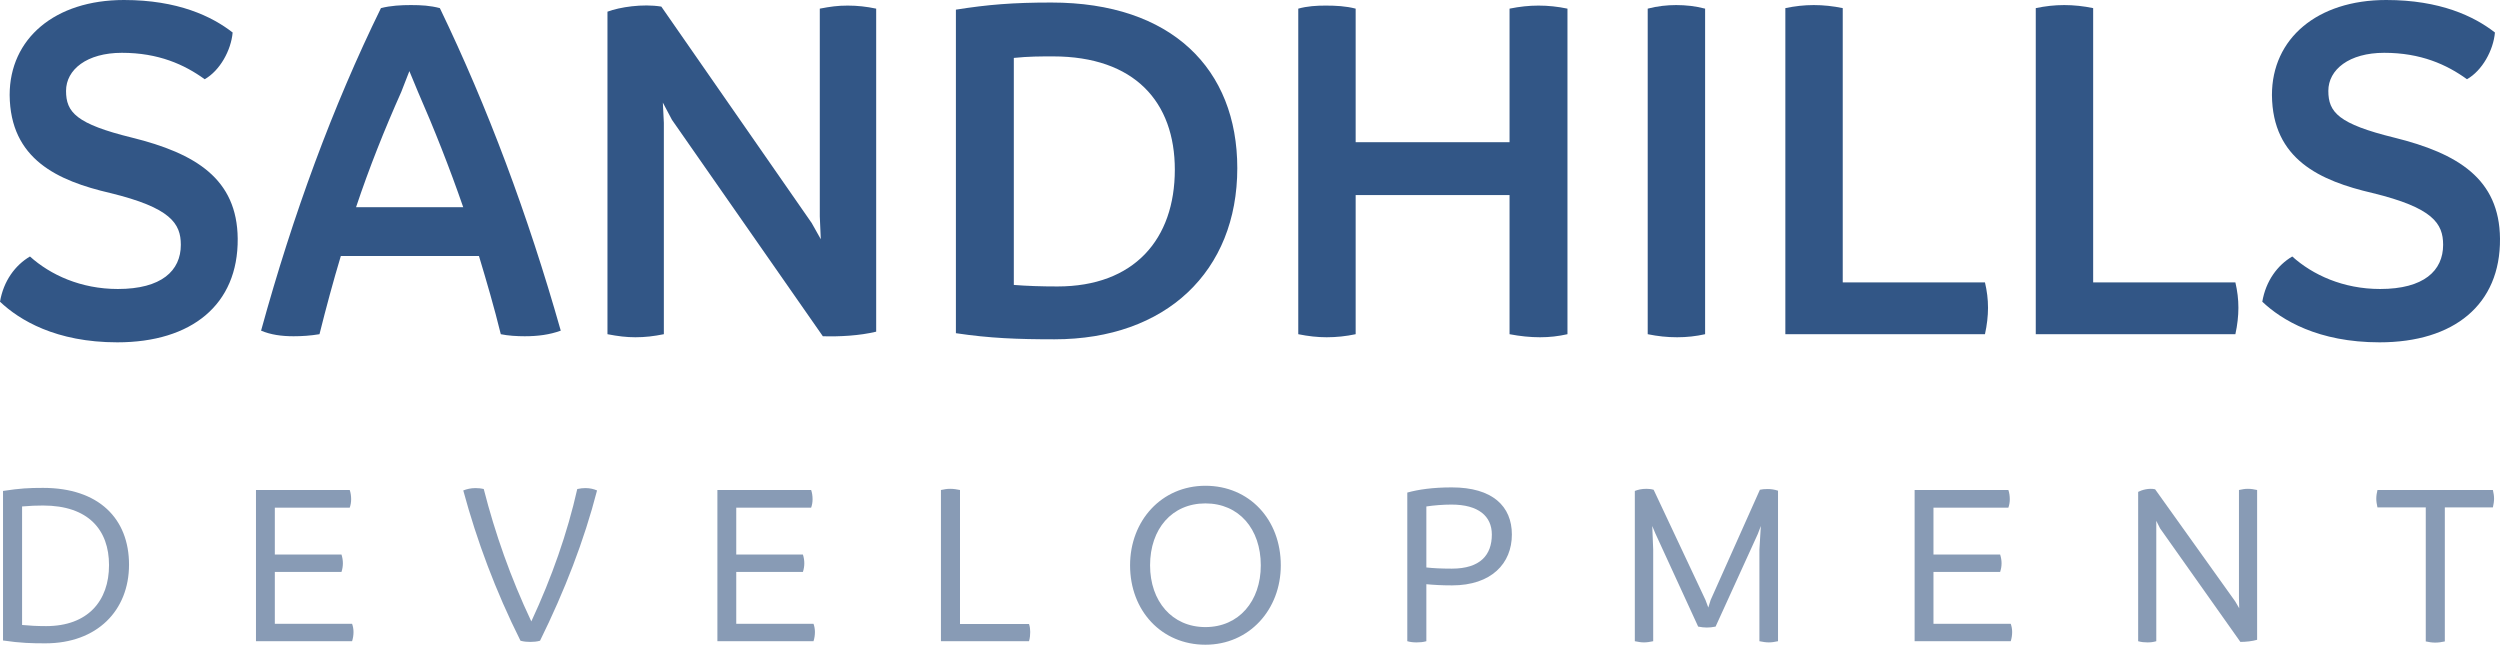
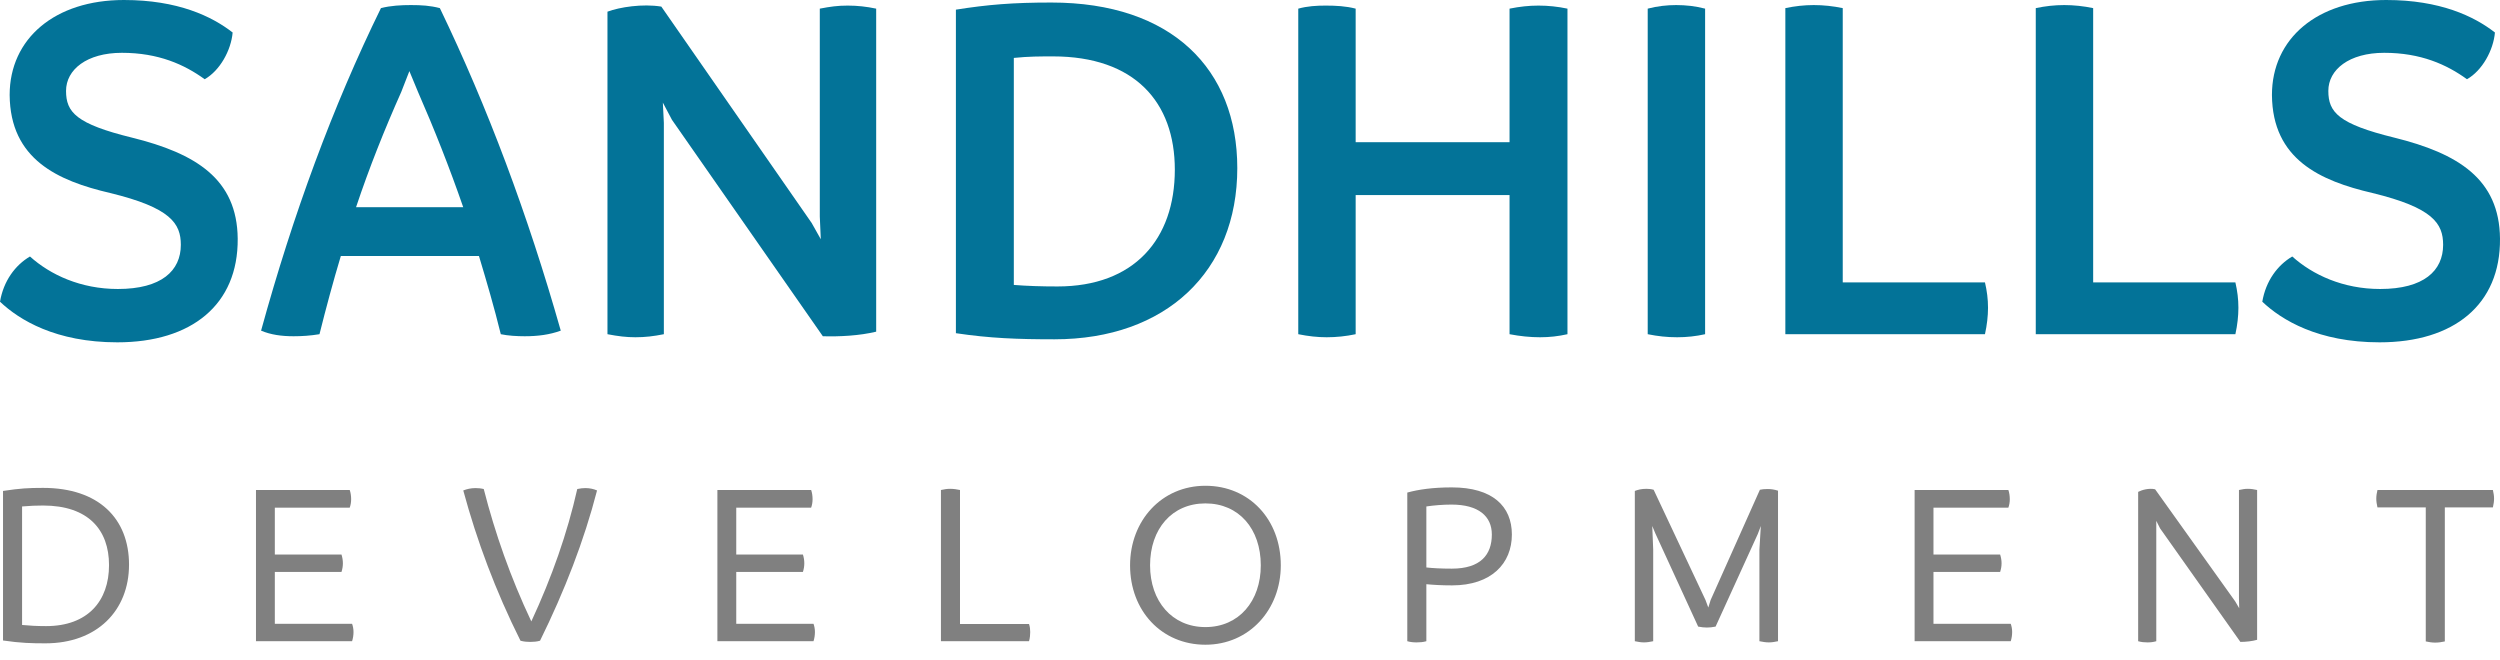
<svg xmlns="http://www.w3.org/2000/svg" width="100%" height="100%" viewBox="0 0 72 19" version="1.1" xml:space="preserve" style="fill-rule:evenodd;clip-rule:evenodd;stroke-linejoin:round;stroke-miterlimit:2;">
  <g id="SHD-logo">
    <g>
-       <path d="M1.24,14.051c-0.414,0 -0.658,0.013 -1.153,0.088l0,4.307c0.502,0.075 0.834,0.082 1.221,0.082c1.486,0 2.408,-0.943 2.408,-2.266c0,-1.323 -0.868,-2.211 -2.476,-2.211Zm0.088,3.981c-0.278,0 -0.475,-0.013 -0.692,-0.033l0,-3.413c0.238,-0.02 0.407,-0.027 0.604,-0.027c1.303,0 1.9,0.699 1.9,1.717c0,1.031 -0.611,1.756 -1.812,1.756Z" style="fill:#889bb5;fill-rule:nonzero;" />
-       <path d="M10.14,17.965l-2.225,0l0,-1.493l1.92,0c0.027,-0.088 0.04,-0.163 0.04,-0.251c0,-0.081 -0.013,-0.163 -0.04,-0.251l-1.92,0l0,-1.35l2.157,0c0.027,-0.074 0.041,-0.156 0.041,-0.244c0,-0.088 -0.014,-0.19 -0.041,-0.264l-2.7,0l0,4.355l2.768,0c0.027,-0.082 0.041,-0.177 0.041,-0.265c0,-0.081 -0.014,-0.163 -0.041,-0.237Z" style="fill:#889bb5;fill-rule:nonzero;" />
-       <path d="M16.862,14.057c-0.067,0 -0.149,0.007 -0.237,0.027c-0.285,1.269 -0.733,2.544 -1.323,3.813c-0.597,-1.262 -1.044,-2.537 -1.37,-3.813c-0.081,-0.02 -0.163,-0.027 -0.237,-0.027c-0.136,0 -0.245,0.027 -0.353,0.068c0.393,1.452 0.929,2.89 1.648,4.328c0.102,0.027 0.183,0.034 0.278,0.034c0.095,0 0.19,-0.007 0.285,-0.034c0.712,-1.445 1.269,-2.883 1.642,-4.328c-0.095,-0.041 -0.204,-0.068 -0.333,-0.068Z" style="fill:#889bb5;fill-rule:nonzero;" />
-       <path d="M23.429,17.965l-2.225,0l0,-1.493l1.92,0c0.027,-0.088 0.04,-0.163 0.04,-0.251c0,-0.081 -0.013,-0.163 -0.04,-0.251l-1.92,0l0,-1.35l2.157,0c0.027,-0.074 0.041,-0.156 0.041,-0.244c0,-0.088 -0.014,-0.19 -0.041,-0.264l-2.7,0l0,4.355l2.768,0c0.027,-0.082 0.041,-0.177 0.041,-0.265c0,-0.081 -0.014,-0.163 -0.041,-0.237Z" style="fill:#889bb5;fill-rule:nonzero;" />
-       <path d="M29.636,17.971l-1.988,0l0,-3.859c-0.095,-0.021 -0.19,-0.034 -0.285,-0.034c-0.088,0 -0.169,0.013 -0.264,0.034l0,4.355l2.537,0c0.027,-0.095 0.034,-0.184 0.034,-0.265c0,-0.075 -0.007,-0.149 -0.034,-0.231Z" style="fill:#889bb5;fill-rule:nonzero;" />
-       <path d="M34.716,18.568c1.262,0 2.171,-1.01 2.171,-2.286c0,-1.322 -0.909,-2.292 -2.171,-2.292c-1.261,0 -2.17,1.003 -2.17,2.292c0,1.31 0.909,2.286 2.17,2.286Zm0,-0.508c-0.963,0 -1.594,-0.747 -1.594,-1.778c0,-1.051 0.631,-1.784 1.594,-1.784c0.964,0 1.595,0.733 1.595,1.784c0,1.031 -0.631,1.778 -1.595,1.778Z" style="fill:#889bb5;fill-rule:nonzero;" />
-       <path d="M41.812,14.037c-0.55,0 -0.963,0.061 -1.282,0.149l0,4.281c0.095,0.027 0.176,0.034 0.271,0.034c0.095,0 0.183,-0.007 0.278,-0.034l0,-1.642c0.204,0.02 0.441,0.034 0.74,0.034c1.133,0 1.723,-0.631 1.723,-1.465c0,-0.814 -0.557,-1.357 -1.73,-1.357Zm0,2.34c-0.305,0 -0.543,-0.013 -0.733,-0.034l0,-1.757c0.224,-0.033 0.482,-0.054 0.726,-0.054c0.773,0 1.16,0.333 1.16,0.862c0,0.583 -0.325,0.983 -1.153,0.983Z" style="fill:#889bb5;fill-rule:nonzero;" />
-       <path d="M50.909,14.084c-0.102,0 -0.156,0.007 -0.224,0.021l-1.418,3.174l-0.068,0.218l-0.081,-0.218l-1.493,-3.174c-0.074,-0.021 -0.142,-0.027 -0.21,-0.027c-0.142,0 -0.244,0.027 -0.332,0.061l0,4.328c0.101,0.02 0.176,0.034 0.264,0.034c0.082,0 0.177,-0.014 0.265,-0.034l0,-2.639l-0.027,-0.679l0.088,0.211l1.234,2.686c0.102,0.02 0.177,0.027 0.251,0.027c0.075,0 0.156,-0.007 0.251,-0.027l1.215,-2.666l0.088,-0.231l-0.041,0.679l0,2.639c0.102,0.02 0.183,0.034 0.271,0.034c0.089,0 0.17,-0.014 0.265,-0.034l0,-4.335c-0.102,-0.034 -0.203,-0.048 -0.298,-0.048Z" style="fill:#889bb5;fill-rule:nonzero;" />
-       <path d="M57.909,17.965l-2.225,0l0,-1.493l1.92,0c0.027,-0.088 0.041,-0.163 0.041,-0.251c0,-0.081 -0.014,-0.163 -0.041,-0.251l-1.92,0l0,-1.35l2.157,0c0.027,-0.074 0.041,-0.156 0.041,-0.244c0,-0.088 -0.014,-0.19 -0.041,-0.264l-2.7,0l0,4.355l2.768,0c0.027,-0.082 0.041,-0.177 0.041,-0.265c0,-0.081 -0.014,-0.163 -0.041,-0.237Z" style="fill:#889bb5;fill-rule:nonzero;" />
-       <path d="M64.74,14.078c-0.095,0 -0.156,0.013 -0.258,0.034l0,3.106l0.007,0.299l-0.115,-0.197l-2.307,-3.229c-0.183,-0.04 -0.386,0.021 -0.488,0.075l0,4.301c0.095,0.027 0.176,0.034 0.264,0.034c0.095,0 0.163,-0.007 0.258,-0.034l0,-3.467l0.109,0.217l2.313,3.27c0.156,0 0.346,-0.02 0.482,-0.061l0,-4.314c-0.089,-0.021 -0.177,-0.034 -0.265,-0.034Z" style="fill:#889bb5;fill-rule:nonzero;" />
-       <path d="M71.829,14.363c0,-0.089 -0.014,-0.163 -0.034,-0.251l-3.324,0c-0.02,0.088 -0.034,0.162 -0.034,0.251c0,0.081 0.014,0.162 0.034,0.251l1.391,0l0,3.859c0.094,0.021 0.183,0.034 0.271,0.034c0.095,0 0.183,-0.013 0.278,-0.034l0,-3.859l1.384,0c0.02,-0.089 0.034,-0.17 0.034,-0.251Z" style="fill:#889bb5;fill-rule:nonzero;" />
+       <path d="M1.24,14.051c-0.414,0 -0.658,0.013 -1.153,0.088l0,4.307c0.502,0.075 0.834,0.082 1.221,0.082c1.486,0 2.408,-0.943 2.408,-2.266c0,-1.323 -0.868,-2.211 -2.476,-2.211Zm0.088,3.981c-0.278,0 -0.475,-0.013 -0.692,-0.033l0,-3.413c0.238,-0.02 0.407,-0.027 0.604,-0.027c1.303,0 1.9,0.699 1.9,1.717c0,1.031 -0.611,1.756 -1.812,1.756Z" style="fill:#808080;fill-rule:nonzero;" />
+       <path d="M10.14,17.965l-2.225,0l0,-1.493l1.92,0c0.027,-0.088 0.04,-0.163 0.04,-0.251c0,-0.081 -0.013,-0.163 -0.04,-0.251l-1.92,0l0,-1.35l2.157,0c0.027,-0.074 0.041,-0.156 0.041,-0.244c0,-0.088 -0.014,-0.19 -0.041,-0.264l-2.7,0l0,4.355l2.768,0c0.027,-0.082 0.041,-0.177 0.041,-0.265c0,-0.081 -0.014,-0.163 -0.041,-0.237Z" style="fill:#808080;fill-rule:nonzero;" />
+       <path d="M16.862,14.057c-0.067,0 -0.149,0.007 -0.237,0.027c-0.285,1.269 -0.733,2.544 -1.323,3.813c-0.597,-1.262 -1.044,-2.537 -1.37,-3.813c-0.081,-0.02 -0.163,-0.027 -0.237,-0.027c-0.136,0 -0.245,0.027 -0.353,0.068c0.393,1.452 0.929,2.89 1.648,4.328c0.102,0.027 0.183,0.034 0.278,0.034c0.095,0 0.19,-0.007 0.285,-0.034c0.712,-1.445 1.269,-2.883 1.642,-4.328c-0.095,-0.041 -0.204,-0.068 -0.333,-0.068Z" style="fill:#808080;fill-rule:nonzero;" />
+       <path d="M23.429,17.965l-2.225,0l0,-1.493l1.92,0c0.027,-0.088 0.04,-0.163 0.04,-0.251c0,-0.081 -0.013,-0.163 -0.04,-0.251l-1.92,0l0,-1.35l2.157,0c0.027,-0.074 0.041,-0.156 0.041,-0.244c0,-0.088 -0.014,-0.19 -0.041,-0.264l-2.7,0l0,4.355l2.768,0c0.027,-0.082 0.041,-0.177 0.041,-0.265c0,-0.081 -0.014,-0.163 -0.041,-0.237Z" style="fill:#808080;fill-rule:nonzero;" />
+       <path d="M29.636,17.971l-1.988,0l0,-3.859c-0.095,-0.021 -0.19,-0.034 -0.285,-0.034c-0.088,0 -0.169,0.013 -0.264,0.034l0,4.355l2.537,0c0.027,-0.095 0.034,-0.184 0.034,-0.265c0,-0.075 -0.007,-0.149 -0.034,-0.231Z" style="fill:#808080;fill-rule:nonzero;" />
+       <path d="M34.716,18.568c1.262,0 2.171,-1.01 2.171,-2.286c0,-1.322 -0.909,-2.292 -2.171,-2.292c-1.261,0 -2.17,1.003 -2.17,2.292c0,1.31 0.909,2.286 2.17,2.286Zm0,-0.508c-0.963,0 -1.594,-0.747 -1.594,-1.778c0,-1.051 0.631,-1.784 1.594,-1.784c0.964,0 1.595,0.733 1.595,1.784c0,1.031 -0.631,1.778 -1.595,1.778Z" style="fill:#808080;fill-rule:nonzero;" />
+       <path d="M41.812,14.037c-0.55,0 -0.963,0.061 -1.282,0.149l0,4.281c0.095,0.027 0.176,0.034 0.271,0.034c0.095,0 0.183,-0.007 0.278,-0.034l0,-1.642c0.204,0.02 0.441,0.034 0.74,0.034c1.133,0 1.723,-0.631 1.723,-1.465c0,-0.814 -0.557,-1.357 -1.73,-1.357Zm0,2.34c-0.305,0 -0.543,-0.013 -0.733,-0.034l0,-1.757c0.224,-0.033 0.482,-0.054 0.726,-0.054c0.773,0 1.16,0.333 1.16,0.862c0,0.583 -0.325,0.983 -1.153,0.983Z" style="fill:#808080;fill-rule:nonzero;" />
+       <path d="M50.909,14.084c-0.102,0 -0.156,0.007 -0.224,0.021l-1.418,3.174l-0.068,0.218l-0.081,-0.218l-1.493,-3.174c-0.074,-0.021 -0.142,-0.027 -0.21,-0.027c-0.142,0 -0.244,0.027 -0.332,0.061l0,4.328c0.101,0.02 0.176,0.034 0.264,0.034c0.082,0 0.177,-0.014 0.265,-0.034l0,-2.639l-0.027,-0.679l0.088,0.211l1.234,2.686c0.102,0.02 0.177,0.027 0.251,0.027c0.075,0 0.156,-0.007 0.251,-0.027l1.215,-2.666l0.088,-0.231l-0.041,0.679l0,2.639c0.102,0.02 0.183,0.034 0.271,0.034c0.089,0 0.17,-0.014 0.265,-0.034l0,-4.335c-0.102,-0.034 -0.203,-0.048 -0.298,-0.048Z" style="fill:#808080;fill-rule:nonzero;" />
+       <path d="M57.909,17.965l-2.225,0l0,-1.493l1.92,0c0.027,-0.088 0.041,-0.163 0.041,-0.251c0,-0.081 -0.014,-0.163 -0.041,-0.251l-1.92,0l0,-1.35l2.157,0c0.027,-0.074 0.041,-0.156 0.041,-0.244c0,-0.088 -0.014,-0.19 -0.041,-0.264l-2.7,0l0,4.355l2.768,0c0.027,-0.082 0.041,-0.177 0.041,-0.265c0,-0.081 -0.014,-0.163 -0.041,-0.237Z" style="fill:#808080;fill-rule:nonzero;" />
+       <path d="M64.74,14.078c-0.095,0 -0.156,0.013 -0.258,0.034l0,3.106l0.007,0.299l-0.115,-0.197l-2.307,-3.229c-0.183,-0.04 -0.386,0.021 -0.488,0.075l0,4.301c0.095,0.027 0.176,0.034 0.264,0.034c0.095,0 0.163,-0.007 0.258,-0.034l0,-3.467l0.109,0.217l2.313,3.27c0.156,0 0.346,-0.02 0.482,-0.061l0,-4.314c-0.089,-0.021 -0.177,-0.034 -0.265,-0.034Z" style="fill:#808080;fill-rule:nonzero;" />
+       <path d="M71.829,14.363c0,-0.089 -0.014,-0.163 -0.034,-0.251l-3.324,0c-0.02,0.088 -0.034,0.162 -0.034,0.251c0,0.081 0.014,0.162 0.034,0.251l1.391,0l0,3.859c0.094,0.021 0.183,0.034 0.271,0.034c0.095,0 0.183,-0.013 0.278,-0.034l0,-3.859l1.384,0c0.02,-0.089 0.034,-0.17 0.034,-0.251Z" style="fill:#808080;fill-rule:nonzero;" />
    </g>
    <g>
-       <path d="M3.379,9.859c2.136,0 3.482,-1.082 3.467,-2.984c-0.015,-1.726 -1.214,-2.457 -3.043,-2.911c-1.609,-0.395 -1.901,-0.731 -1.901,-1.346c0,-0.614 0.599,-1.097 1.609,-1.097c1.053,0 1.799,0.337 2.384,0.761c0.439,-0.249 0.761,-0.834 0.805,-1.346c-0.6,-0.468 -1.58,-0.936 -3.131,-0.936c-1.989,0 -3.291,1.112 -3.291,2.735c0.015,1.858 1.39,2.473 2.896,2.824c1.741,0.424 2.034,0.877 2.034,1.492c0,0.746 -0.556,1.272 -1.814,1.272c-1.068,0 -1.946,-0.409 -2.531,-0.936c-0.424,0.249 -0.761,0.702 -0.863,1.302c0.556,0.527 1.609,1.17 3.379,1.17Z" style="fill:#325686;fill-rule:nonzero;" />
-       <path d="M12.668,0.234c-0.278,-0.073 -0.527,-0.088 -0.834,-0.088c-0.278,0 -0.585,0.015 -0.863,0.088c-1.39,2.838 -2.531,5.939 -3.452,9.289c0.278,0.117 0.585,0.161 0.936,0.161c0.234,0 0.483,-0.015 0.746,-0.059c0.19,-0.76 0.395,-1.521 0.615,-2.252l3.978,0c0.22,0.731 0.439,1.477 0.629,2.252c0.205,0.044 0.468,0.059 0.688,0.059c0.38,0 0.717,-0.044 1.039,-0.161c-0.951,-3.35 -2.107,-6.436 -3.482,-9.289Zm-2.414,5.734c0.381,-1.141 0.82,-2.238 1.302,-3.32l0.234,-0.6l0.249,0.6c0.468,1.068 0.907,2.179 1.302,3.32l-3.087,0Z" style="fill:#325686;fill-rule:nonzero;" />
-       <path d="M24.414,0.161c-0.292,0 -0.497,0.029 -0.804,0.088l0,5.983l0.029,0.658l-0.263,-0.468l-4.33,-6.232c-0.541,-0.088 -1.2,0.015 -1.551,0.146l0,9.289c0.307,0.059 0.542,0.088 0.805,0.088c0.278,0 0.526,-0.029 0.819,-0.088l0,-6.085l-0.029,-0.585l0.263,0.497l4.345,6.232c0.482,0.014 1.053,-0.015 1.536,-0.132l0,-9.303c-0.278,-0.059 -0.542,-0.088 -0.82,-0.088Z" style="fill:#325686;fill-rule:nonzero;" />
-       <path d="M30.28,0.073c-1.111,0 -1.828,0.059 -2.75,0.205l0,9.318c0.98,0.146 1.77,0.176 2.838,0.176c3.218,0 5.266,-1.961 5.266,-4.93c0,-2.853 -1.887,-4.769 -5.354,-4.769Zm0.176,8.177c-0.468,0 -0.878,-0.014 -1.258,-0.044l0,-6.538c0.424,-0.044 0.775,-0.044 1.126,-0.044c2.355,0 3.511,1.316 3.511,3.262c0,2.004 -1.17,3.364 -3.379,3.364Z" style="fill:#325686;fill-rule:nonzero;" />
-       <path d="M44.309,0.161c-0.278,0 -0.541,0.029 -0.834,0.088l0,3.847l-4.432,0l0,-3.847c-0.278,-0.073 -0.571,-0.088 -0.863,-0.088c-0.264,0 -0.527,0.015 -0.79,0.088l0,9.376c0.292,0.059 0.555,0.088 0.819,0.088c0.278,0 0.556,-0.029 0.834,-0.088l0,-4.008l4.432,0l0,4.008c0.307,0.059 0.6,0.088 0.878,0.088c0.278,0 0.526,-0.029 0.79,-0.088l0,-9.376c-0.278,-0.059 -0.556,-0.088 -0.834,-0.088Z" style="fill:#325686;fill-rule:nonzero;" />
-       <path d="M48.302,9.713c0.278,0 0.541,-0.029 0.805,-0.088l0,-9.376c-0.278,-0.073 -0.556,-0.103 -0.834,-0.103c-0.263,0 -0.541,0.03 -0.819,0.103l0,9.376c0.292,0.059 0.556,0.088 0.848,0.088Z" style="fill:#325686;fill-rule:nonzero;" />
-       <path d="M57.167,8.133l-4.096,0l0,-7.899c-0.278,-0.058 -0.556,-0.088 -0.834,-0.088c-0.278,0 -0.541,0.03 -0.819,0.088l0,9.391l5.749,0c0.058,-0.263 0.088,-0.526 0.088,-0.76c0,-0.249 -0.03,-0.483 -0.088,-0.732Z" style="fill:#325686;fill-rule:nonzero;" />
-       <path d="M64.379,8.133l-4.096,0l0,-7.899c-0.278,-0.058 -0.556,-0.088 -0.834,-0.088c-0.278,0 -0.541,0.03 -0.819,0.088l0,9.391l5.749,0c0.058,-0.263 0.087,-0.526 0.087,-0.76c0,-0.249 -0.029,-0.483 -0.087,-0.732Z" style="fill:#325686;fill-rule:nonzero;" />
-       <path d="M68.533,9.859c2.136,0 3.482,-1.082 3.467,-2.984c-0.015,-1.726 -1.214,-2.457 -3.043,-2.911c-1.609,-0.395 -1.901,-0.731 -1.901,-1.346c0,-0.614 0.599,-1.097 1.609,-1.097c1.053,0 1.799,0.337 2.384,0.761c0.439,-0.249 0.761,-0.834 0.805,-1.346c-0.6,-0.468 -1.58,-0.936 -3.131,-0.936c-1.989,0 -3.291,1.112 -3.291,2.735c0.014,1.858 1.39,2.473 2.896,2.824c1.741,0.424 2.034,0.877 2.034,1.492c0,0.746 -0.556,1.272 -1.814,1.272c-1.068,0 -1.946,-0.409 -2.531,-0.936c-0.424,0.249 -0.761,0.702 -0.863,1.302c0.556,0.527 1.609,1.17 3.379,1.17Z" style="fill:#325686;fill-rule:nonzero;" />
+       <path d="M3.379,9.859c2.136,0 3.482,-1.082 3.467,-2.984c-0.015,-1.726 -1.214,-2.457 -3.043,-2.911c-1.609,-0.395 -1.901,-0.731 -1.901,-1.346c0,-0.614 0.599,-1.097 1.609,-1.097c1.053,0 1.799,0.337 2.384,0.761c0.439,-0.249 0.761,-0.834 0.805,-1.346c-0.6,-0.468 -1.58,-0.936 -3.131,-0.936c-1.989,0 -3.291,1.112 -3.291,2.735c0.015,1.858 1.39,2.473 2.896,2.824c1.741,0.424 2.034,0.877 2.034,1.492c0,0.746 -0.556,1.272 -1.814,1.272c-1.068,0 -1.946,-0.409 -2.531,-0.936c-0.424,0.249 -0.761,0.702 -0.863,1.302c0.556,0.527 1.609,1.17 3.379,1.17Z" style="fill:#037398;fill-rule:nonzero;" />
+       <path d="M12.668,0.234c-0.278,-0.073 -0.527,-0.088 -0.834,-0.088c-0.278,0 -0.585,0.015 -0.863,0.088c-1.39,2.838 -2.531,5.939 -3.452,9.289c0.278,0.117 0.585,0.161 0.936,0.161c0.234,0 0.483,-0.015 0.746,-0.059c0.19,-0.76 0.395,-1.521 0.615,-2.252l3.978,0c0.22,0.731 0.439,1.477 0.629,2.252c0.205,0.044 0.468,0.059 0.688,0.059c0.38,0 0.717,-0.044 1.039,-0.161c-0.951,-3.35 -2.107,-6.436 -3.482,-9.289Zm-2.414,5.734c0.381,-1.141 0.82,-2.238 1.302,-3.32l0.234,-0.6l0.249,0.6c0.468,1.068 0.907,2.179 1.302,3.32l-3.087,0Z" style="fill:#037398;fill-rule:nonzero;" />
+       <path d="M24.414,0.161c-0.292,0 -0.497,0.029 -0.804,0.088l0,5.983l0.029,0.658l-0.263,-0.468l-4.33,-6.232c-0.541,-0.088 -1.2,0.015 -1.551,0.146l0,9.289c0.307,0.059 0.542,0.088 0.805,0.088c0.278,0 0.526,-0.029 0.819,-0.088l0,-6.085l-0.029,-0.585l0.263,0.497l4.345,6.232c0.482,0.014 1.053,-0.015 1.536,-0.132l0,-9.303c-0.278,-0.059 -0.542,-0.088 -0.82,-0.088Z" style="fill:#037398;fill-rule:nonzero;" />
+       <path d="M30.28,0.073c-1.111,0 -1.828,0.059 -2.75,0.205l0,9.318c0.98,0.146 1.77,0.176 2.838,0.176c3.218,0 5.266,-1.961 5.266,-4.93c0,-2.853 -1.887,-4.769 -5.354,-4.769Zm0.176,8.177c-0.468,0 -0.878,-0.014 -1.258,-0.044l0,-6.538c0.424,-0.044 0.775,-0.044 1.126,-0.044c2.355,0 3.511,1.316 3.511,3.262c0,2.004 -1.17,3.364 -3.379,3.364Z" style="fill:#037398;fill-rule:nonzero;" />
+       <path d="M44.309,0.161c-0.278,0 -0.541,0.029 -0.834,0.088l0,3.847l-4.432,0l0,-3.847c-0.278,-0.073 -0.571,-0.088 -0.863,-0.088c-0.264,0 -0.527,0.015 -0.79,0.088l0,9.376c0.292,0.059 0.555,0.088 0.819,0.088c0.278,0 0.556,-0.029 0.834,-0.088l0,-4.008l4.432,0l0,4.008c0.307,0.059 0.6,0.088 0.878,0.088c0.278,0 0.526,-0.029 0.79,-0.088l0,-9.376c-0.278,-0.059 -0.556,-0.088 -0.834,-0.088Z" style="fill:#037398;fill-rule:nonzero;" />
+       <path d="M48.302,9.713c0.278,0 0.541,-0.029 0.805,-0.088l0,-9.376c-0.278,-0.073 -0.556,-0.103 -0.834,-0.103c-0.263,0 -0.541,0.03 -0.819,0.103l0,9.376c0.292,0.059 0.556,0.088 0.848,0.088Z" style="fill:#037398;fill-rule:nonzero;" />
+       <path d="M57.167,8.133l-4.096,0l0,-7.899c-0.278,-0.058 -0.556,-0.088 -0.834,-0.088c-0.278,0 -0.541,0.03 -0.819,0.088l0,9.391l5.749,0c0.058,-0.263 0.088,-0.526 0.088,-0.76c0,-0.249 -0.03,-0.483 -0.088,-0.732Z" style="fill:#037398;fill-rule:nonzero;" />
+       <path d="M64.379,8.133l-4.096,0l0,-7.899c-0.278,-0.058 -0.556,-0.088 -0.834,-0.088c-0.278,0 -0.541,0.03 -0.819,0.088l0,9.391l5.749,0c0.058,-0.263 0.087,-0.526 0.087,-0.76c0,-0.249 -0.029,-0.483 -0.087,-0.732Z" style="fill:#037398;fill-rule:nonzero;" />
+       <path d="M68.533,9.859c2.136,0 3.482,-1.082 3.467,-2.984c-0.015,-1.726 -1.214,-2.457 -3.043,-2.911c-1.609,-0.395 -1.901,-0.731 -1.901,-1.346c0,-0.614 0.599,-1.097 1.609,-1.097c1.053,0 1.799,0.337 2.384,0.761c0.439,-0.249 0.761,-0.834 0.805,-1.346c-0.6,-0.468 -1.58,-0.936 -3.131,-0.936c-1.989,0 -3.291,1.112 -3.291,2.735c0.014,1.858 1.39,2.473 2.896,2.824c1.741,0.424 2.034,0.877 2.034,1.492c0,0.746 -0.556,1.272 -1.814,1.272c-1.068,0 -1.946,-0.409 -2.531,-0.936c-0.424,0.249 -0.761,0.702 -0.863,1.302c0.556,0.527 1.609,1.17 3.379,1.17Z" style="fill:#037398;fill-rule:nonzero;" />
    </g>
  </g>
</svg>
